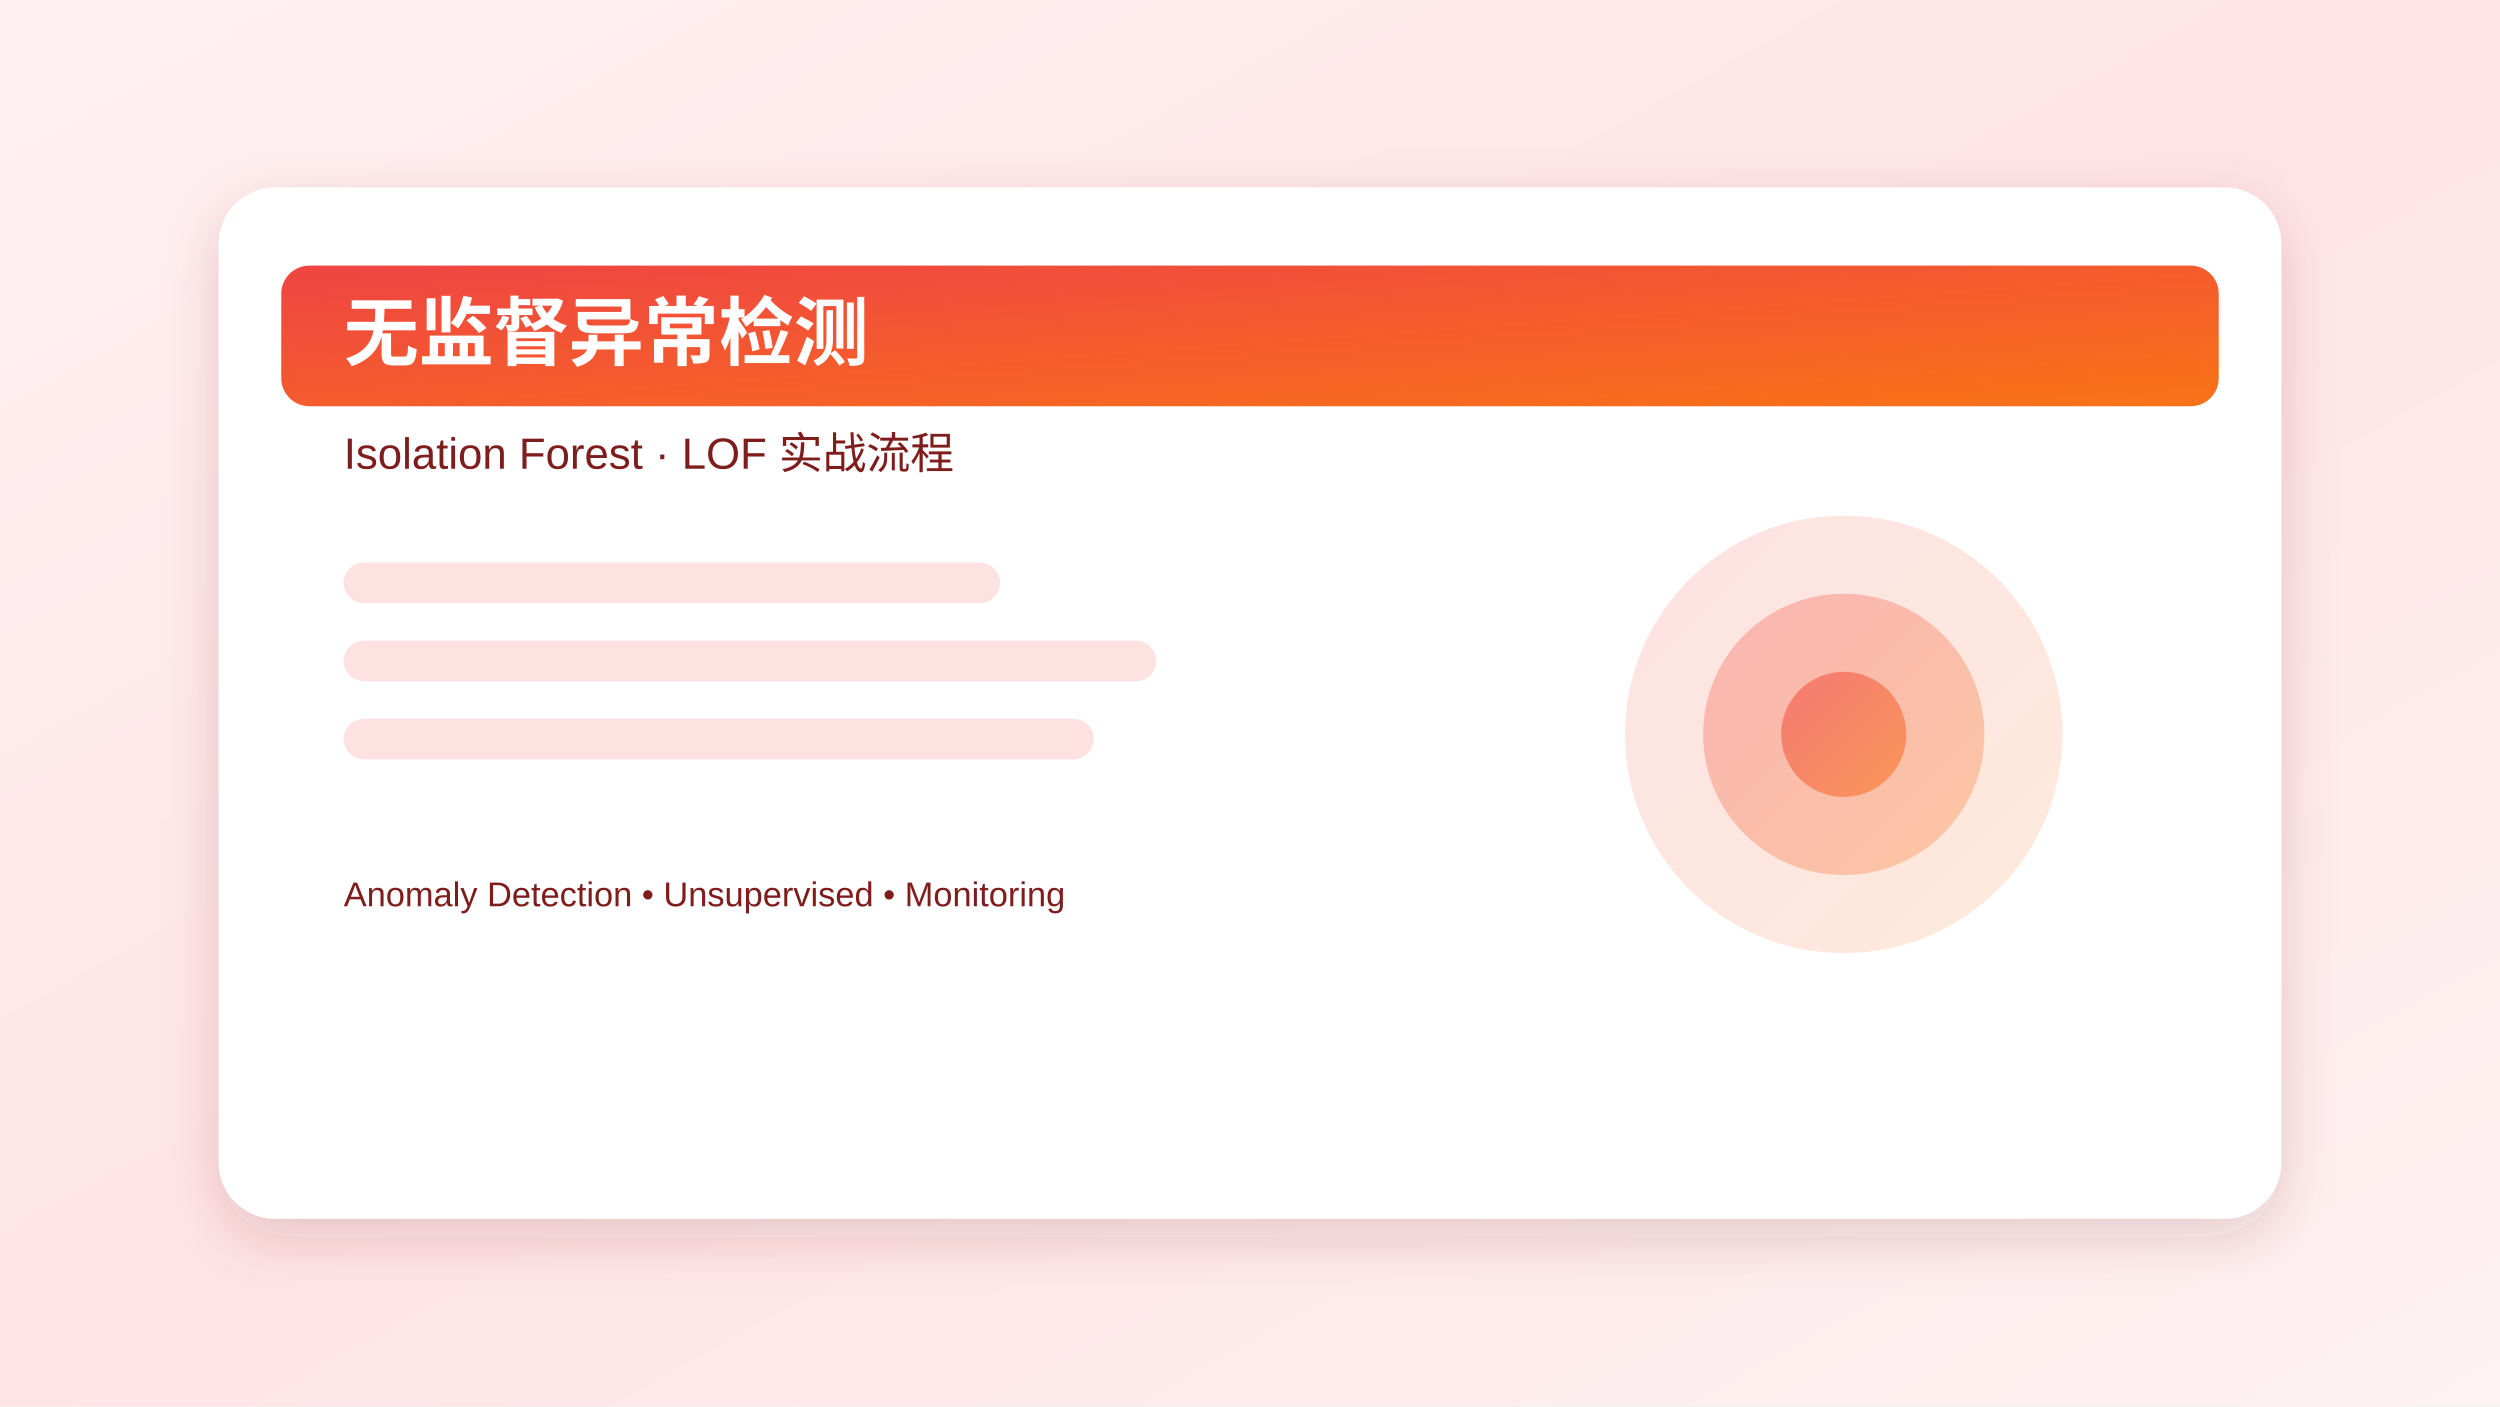
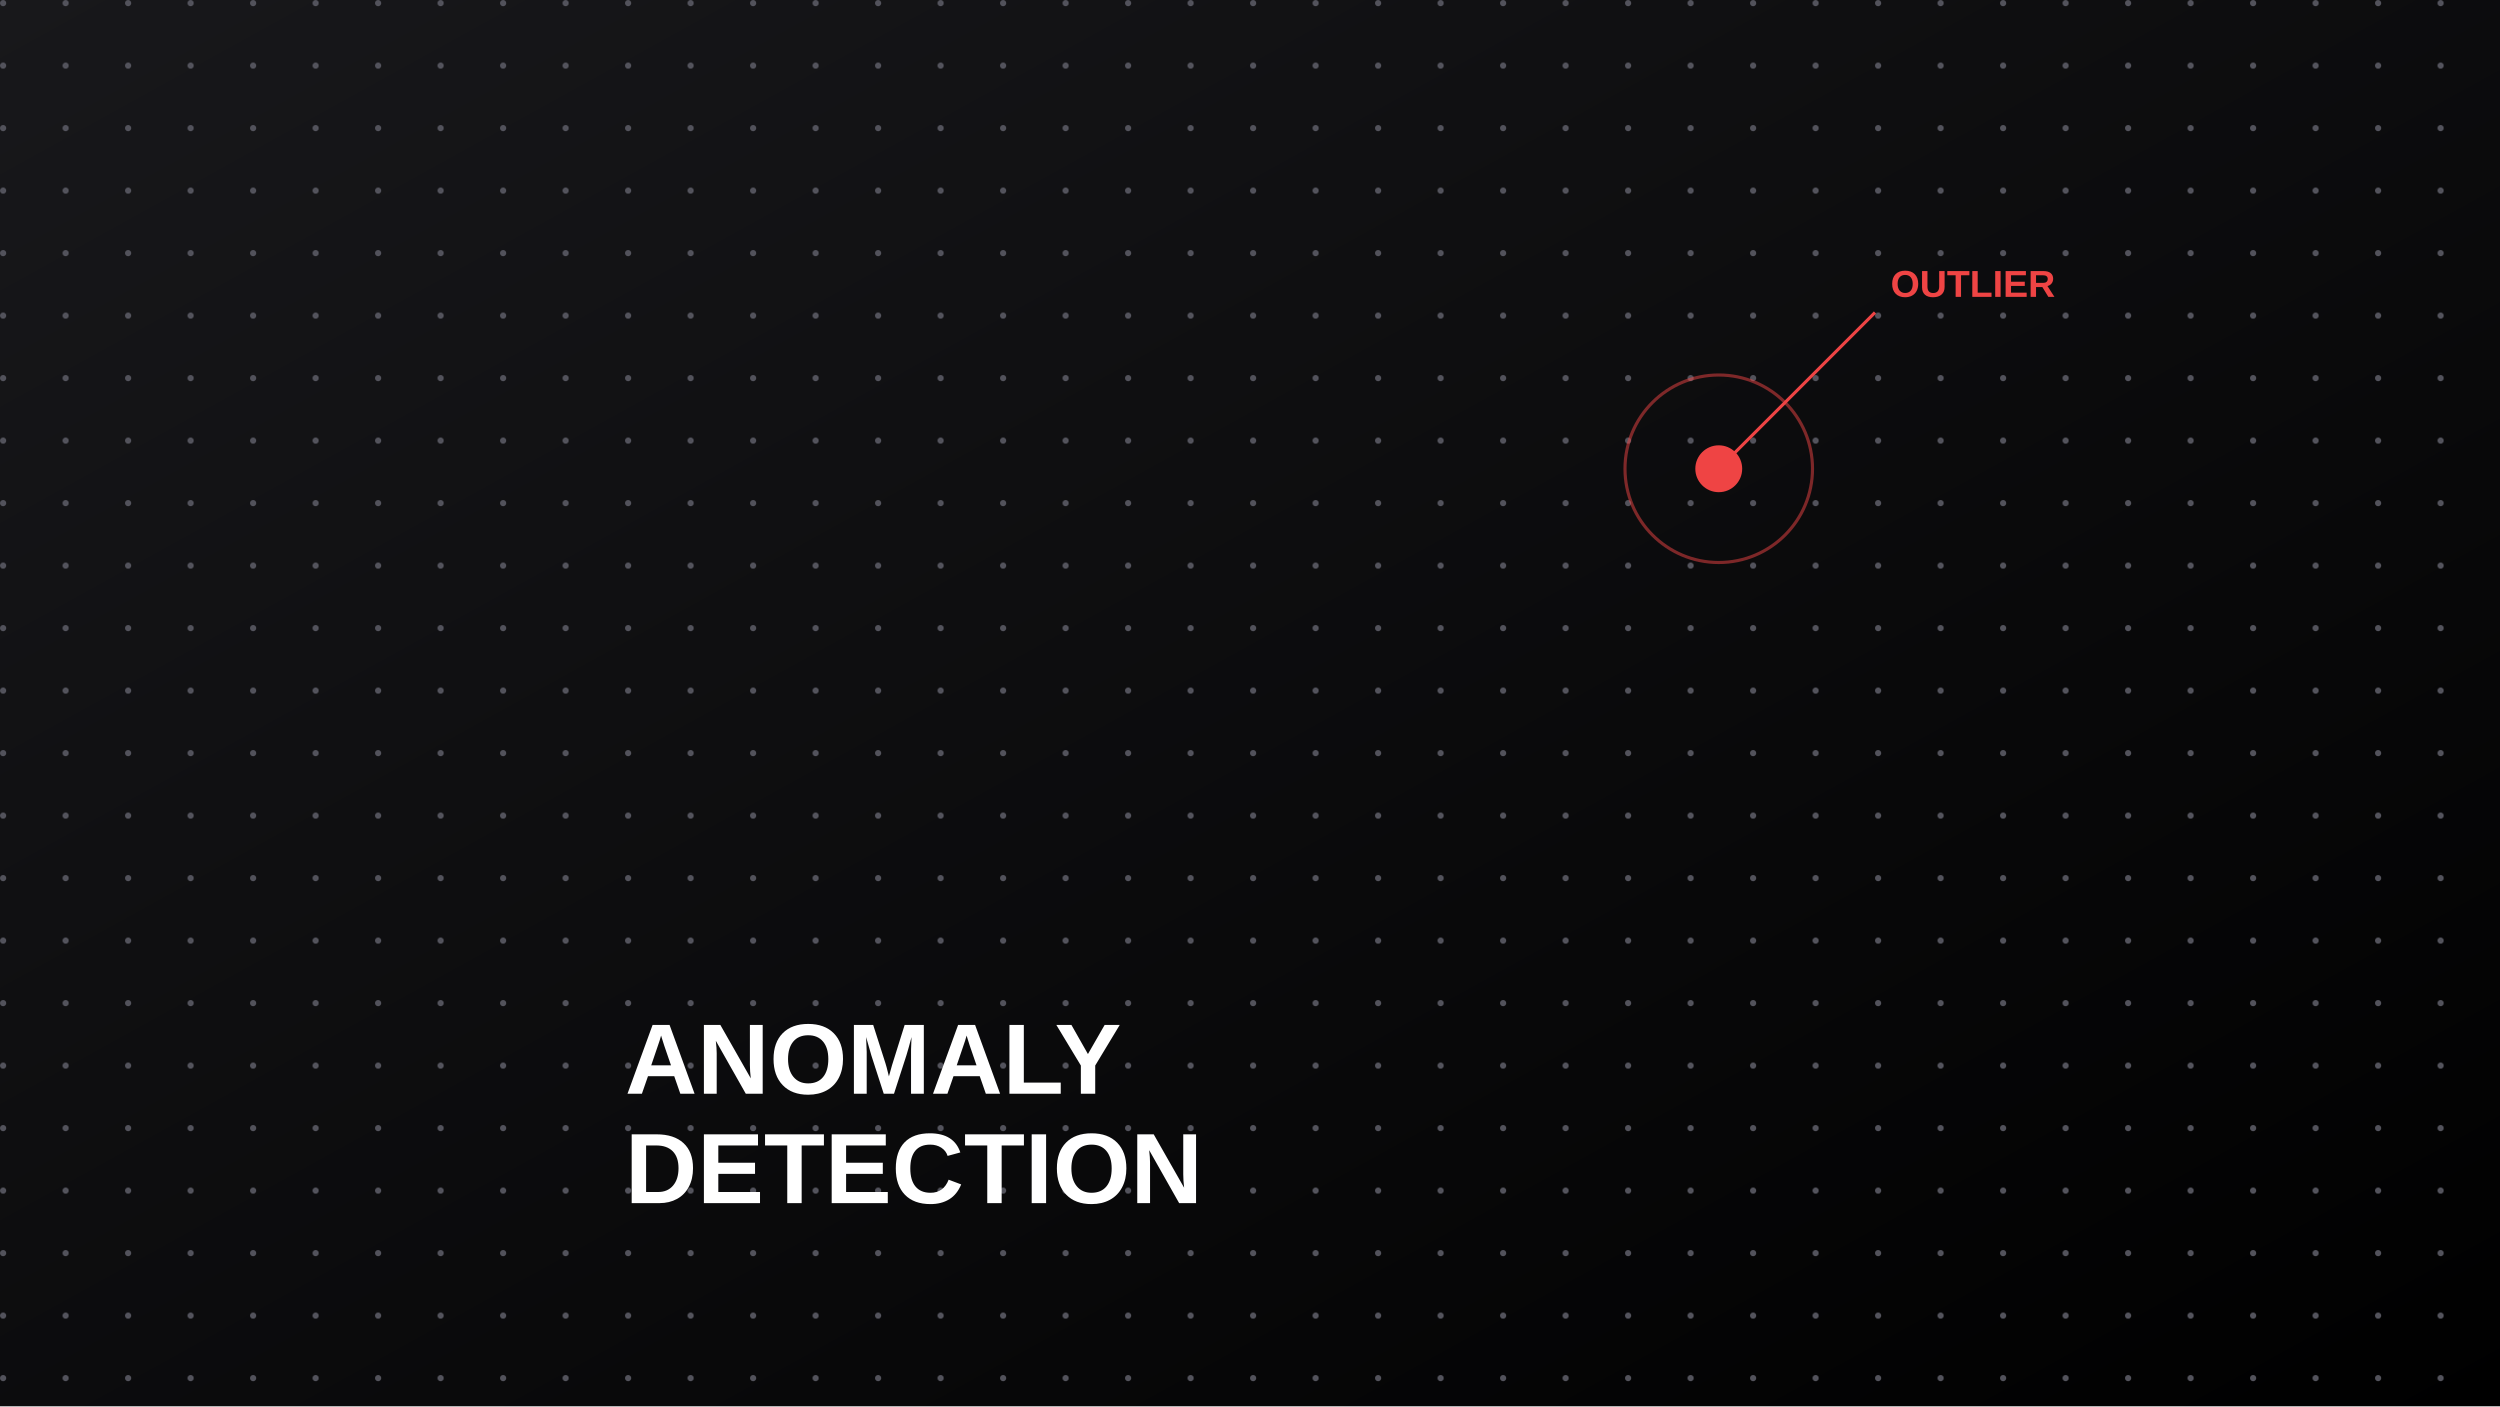
<svg xmlns="http://www.w3.org/2000/svg" width="1600" height="900" viewBox="0 0 1600 900">
  <defs>
-     <linearGradient id="bg" x1="0" y1="0" x2="1" y2="1">
-       <stop offset="0%" stop-color="#fff1f2" />
-       <stop offset="50%" stop-color="#ffe4e6" />
-       <stop offset="100%" stop-color="#fef2f2" />
+     <linearGradient id="bg" x1="0%" y1="0%" x2="100%" y2="100%">
+       <stop offset="0%" stop-color="#18181b" />
+       <stop offset="100%" stop-color="#000000" />
    </linearGradient>
-     <linearGradient id="accent" x1="0" y1="0" x2="1" y2="1">
-       <stop offset="0%" stop-color="#ef4444" />
-       <stop offset="100%" stop-color="#f97316" />
-     </linearGradient>
-     <filter id="shadow" x="-20%" y="-20%" width="140%" height="140%">
-       <feDropShadow dx="0" dy="12" stdDeviation="18" flood-color="#7f1d1d" flood-opacity="0.18" />
-     </filter>
  </defs>
  <rect width="1600" height="900" fill="url(#bg)" />
-   <rect x="140" y="120" width="1320" height="660" rx="36" fill="#ffffff" filter="url(#shadow)" />
-   <rect x="180" y="170" width="1240" height="90" rx="18" fill="url(#accent)" />
-   <text x="220" y="230" font-family="Segoe UI, Arial, sans-serif" font-size="48" fill="#ffffff" font-weight="700">无监督异常检测</text>
-   <text x="220" y="300" font-family="Segoe UI, Arial, sans-serif" font-size="28" fill="#7f1d1d">Isolation Forest · LOF 实战流程</text>
-   <g fill="#fee2e2">
-     <rect x="220" y="360" width="420" height="26" rx="13" />
-     <rect x="220" y="410" width="520" height="26" rx="13" />
-     <rect x="220" y="460" width="480" height="26" rx="13" />
-   </g>
-   <g fill="url(#accent)">
-     <circle cx="1180" cy="470" r="140" opacity="0.15" />
-     <circle cx="1180" cy="470" r="90" opacity="0.3" />
-     <circle cx="1180" cy="470" r="40" opacity="0.55" />
-   </g>
-   <text x="220" y="580" font-family="Segoe UI, Arial, sans-serif" font-size="22" fill="#7f1d1d">Anomaly Detection • Unsupervised • Monitoring</text>
+   <pattern id="dots" x="0" y="0" width="40" height="40" patternUnits="userSpaceOnUse">
+     <circle cx="2" cy="2" r="2" fill="#52525b" />
+   </pattern>
+   <rect width="1600" height="900" fill="url(#dots)" />
+   <circle cx="1100" cy="300" r="15" fill="#ef4444">
+     <animate attributeName="r" values="15;25;15" dur="1.5s" repeatCount="indefinite" />
+     <animate attributeName="opacity" values="1;0.5;1" dur="1.5s" repeatCount="indefinite" />
+   </circle>
+   <circle cx="1100" cy="300" r="60" stroke="#ef4444" stroke-width="2" fill="none" opacity="0.5" />
+   <line x1="1100" y1="300" x2="1200" y2="200" stroke="#ef4444" stroke-width="2" />
+   <text x="1210" y="190" fill="#ef4444" font-family="Arial" font-weight="bold" font-size="24">OUTLIER</text>
+   <text x="400" y="700" font-family="Arial, sans-serif" font-weight="bold" font-size="64" fill="white">ANOMALY</text>
+   <text x="400" y="770" font-family="Arial, sans-serif" font-weight="bold" font-size="64" fill="white">DETECTION</text>
</svg>
